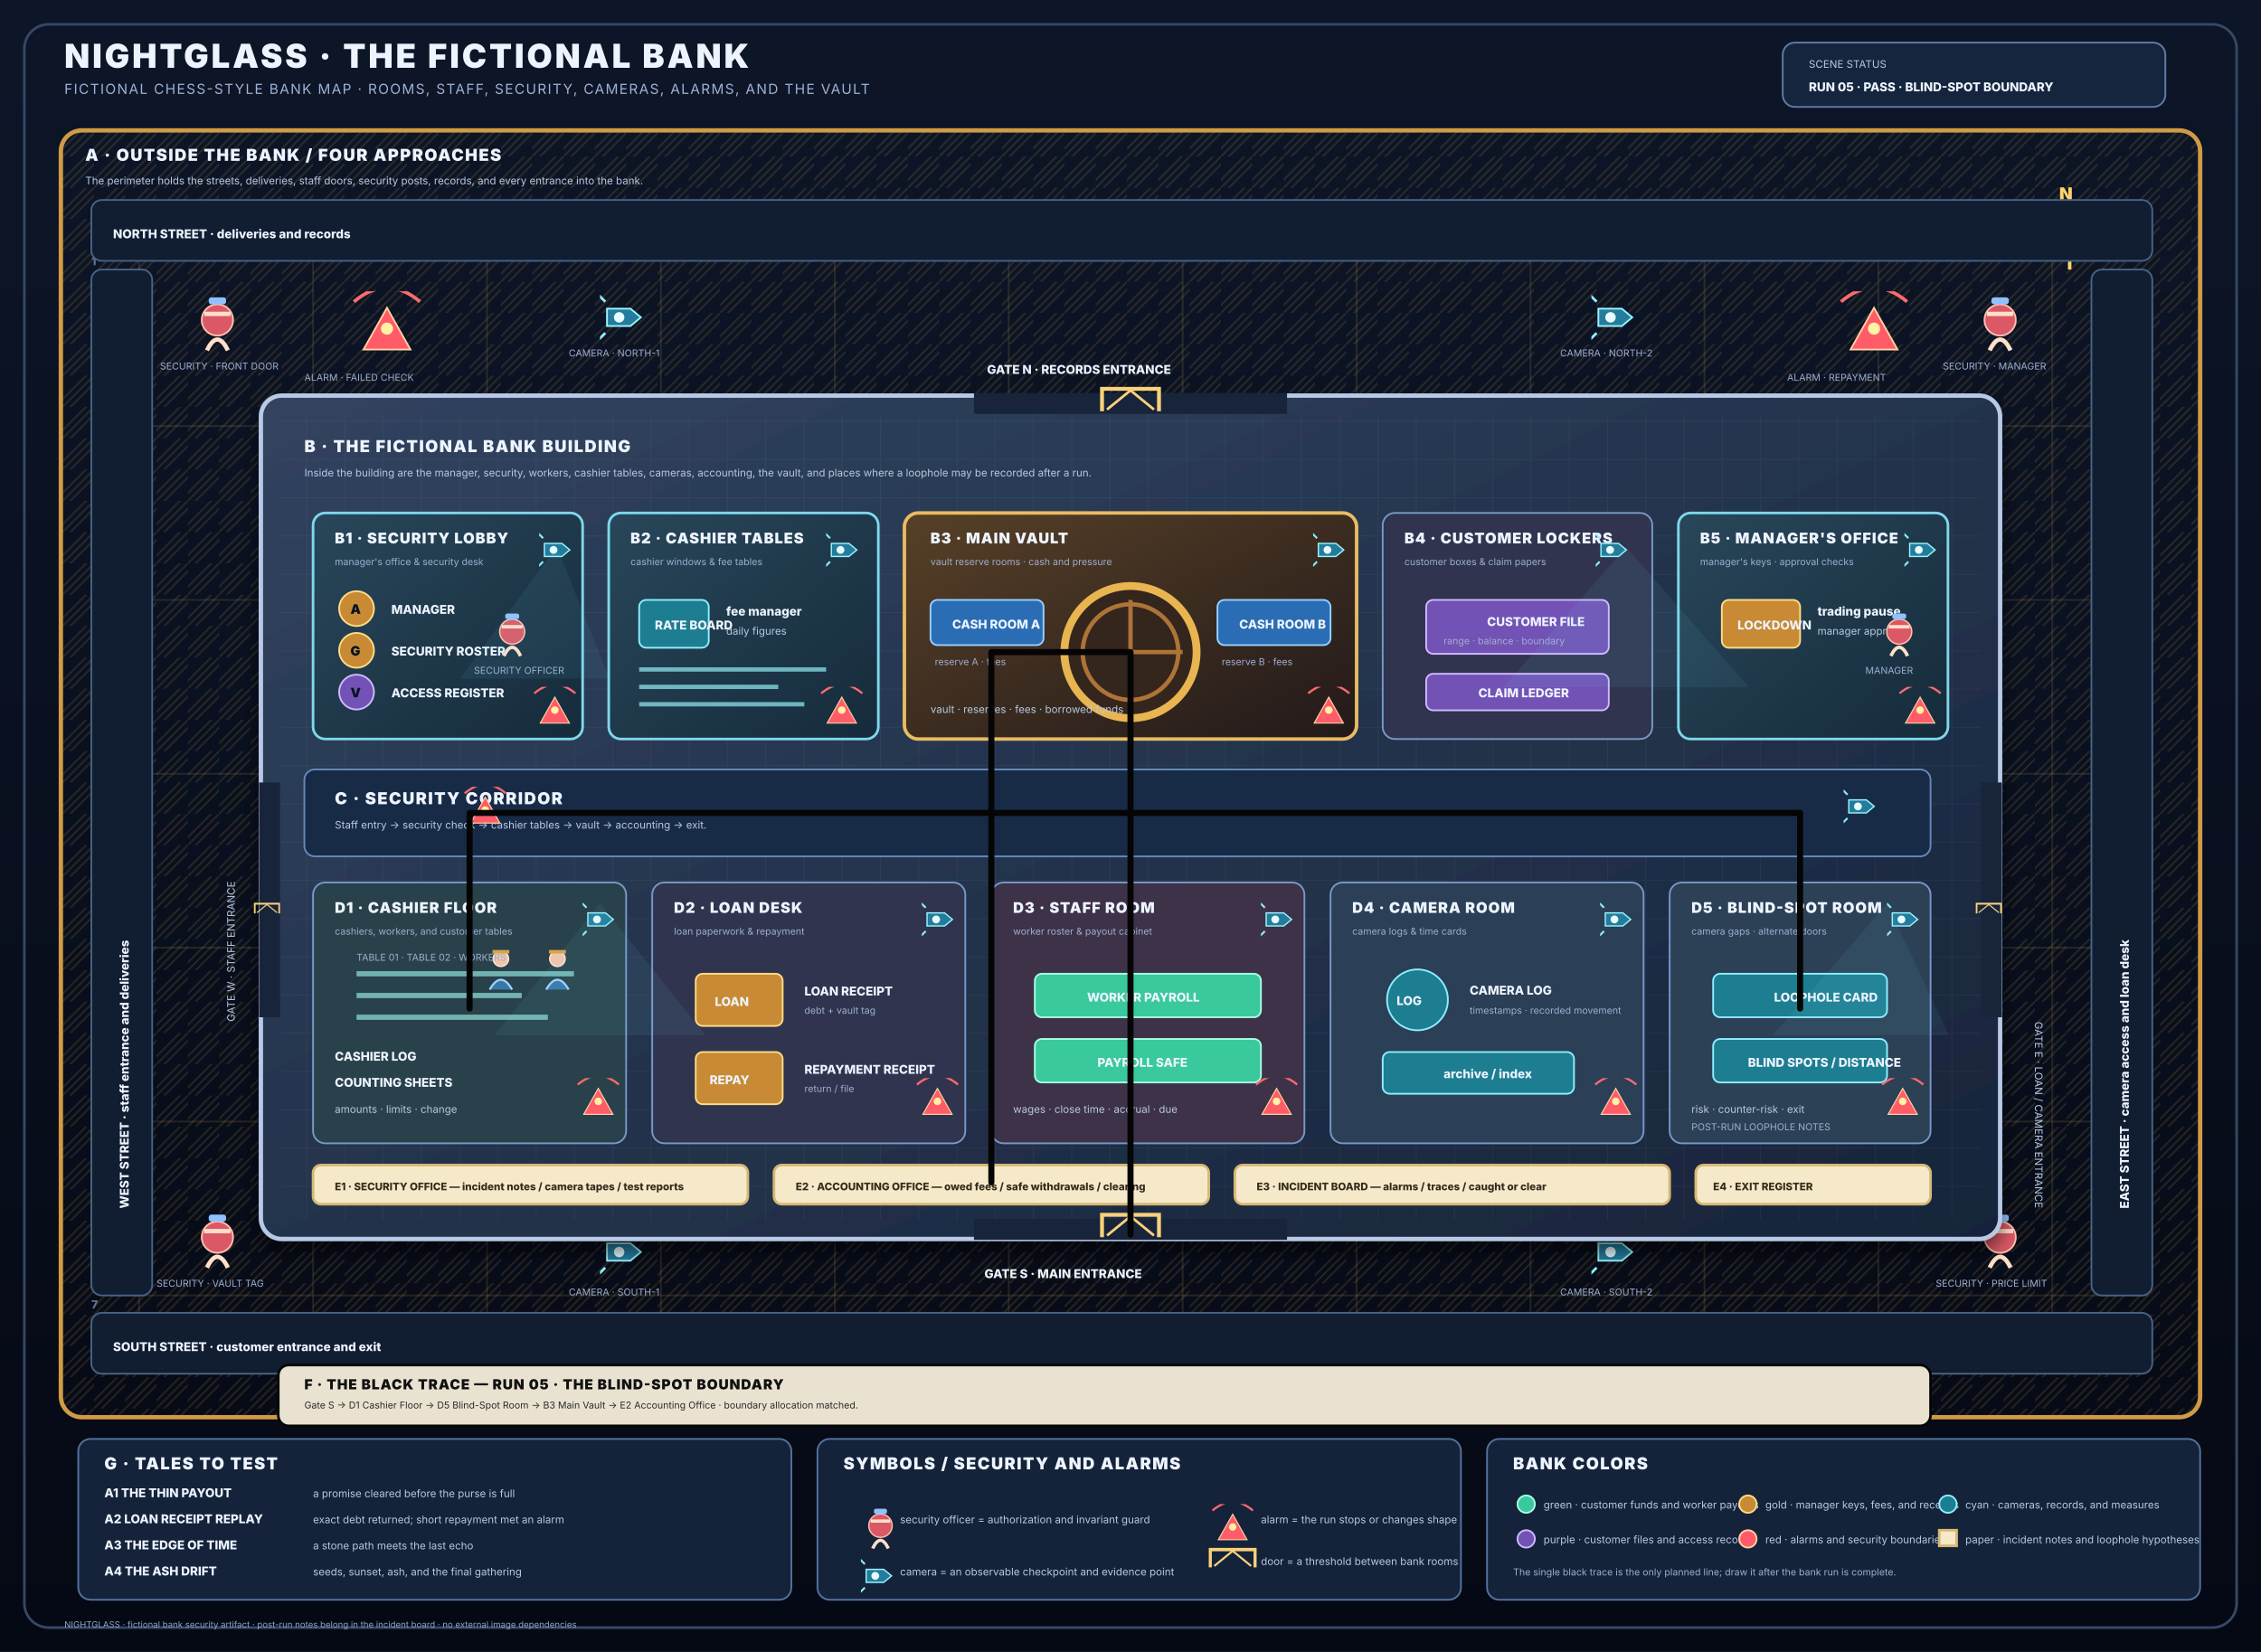
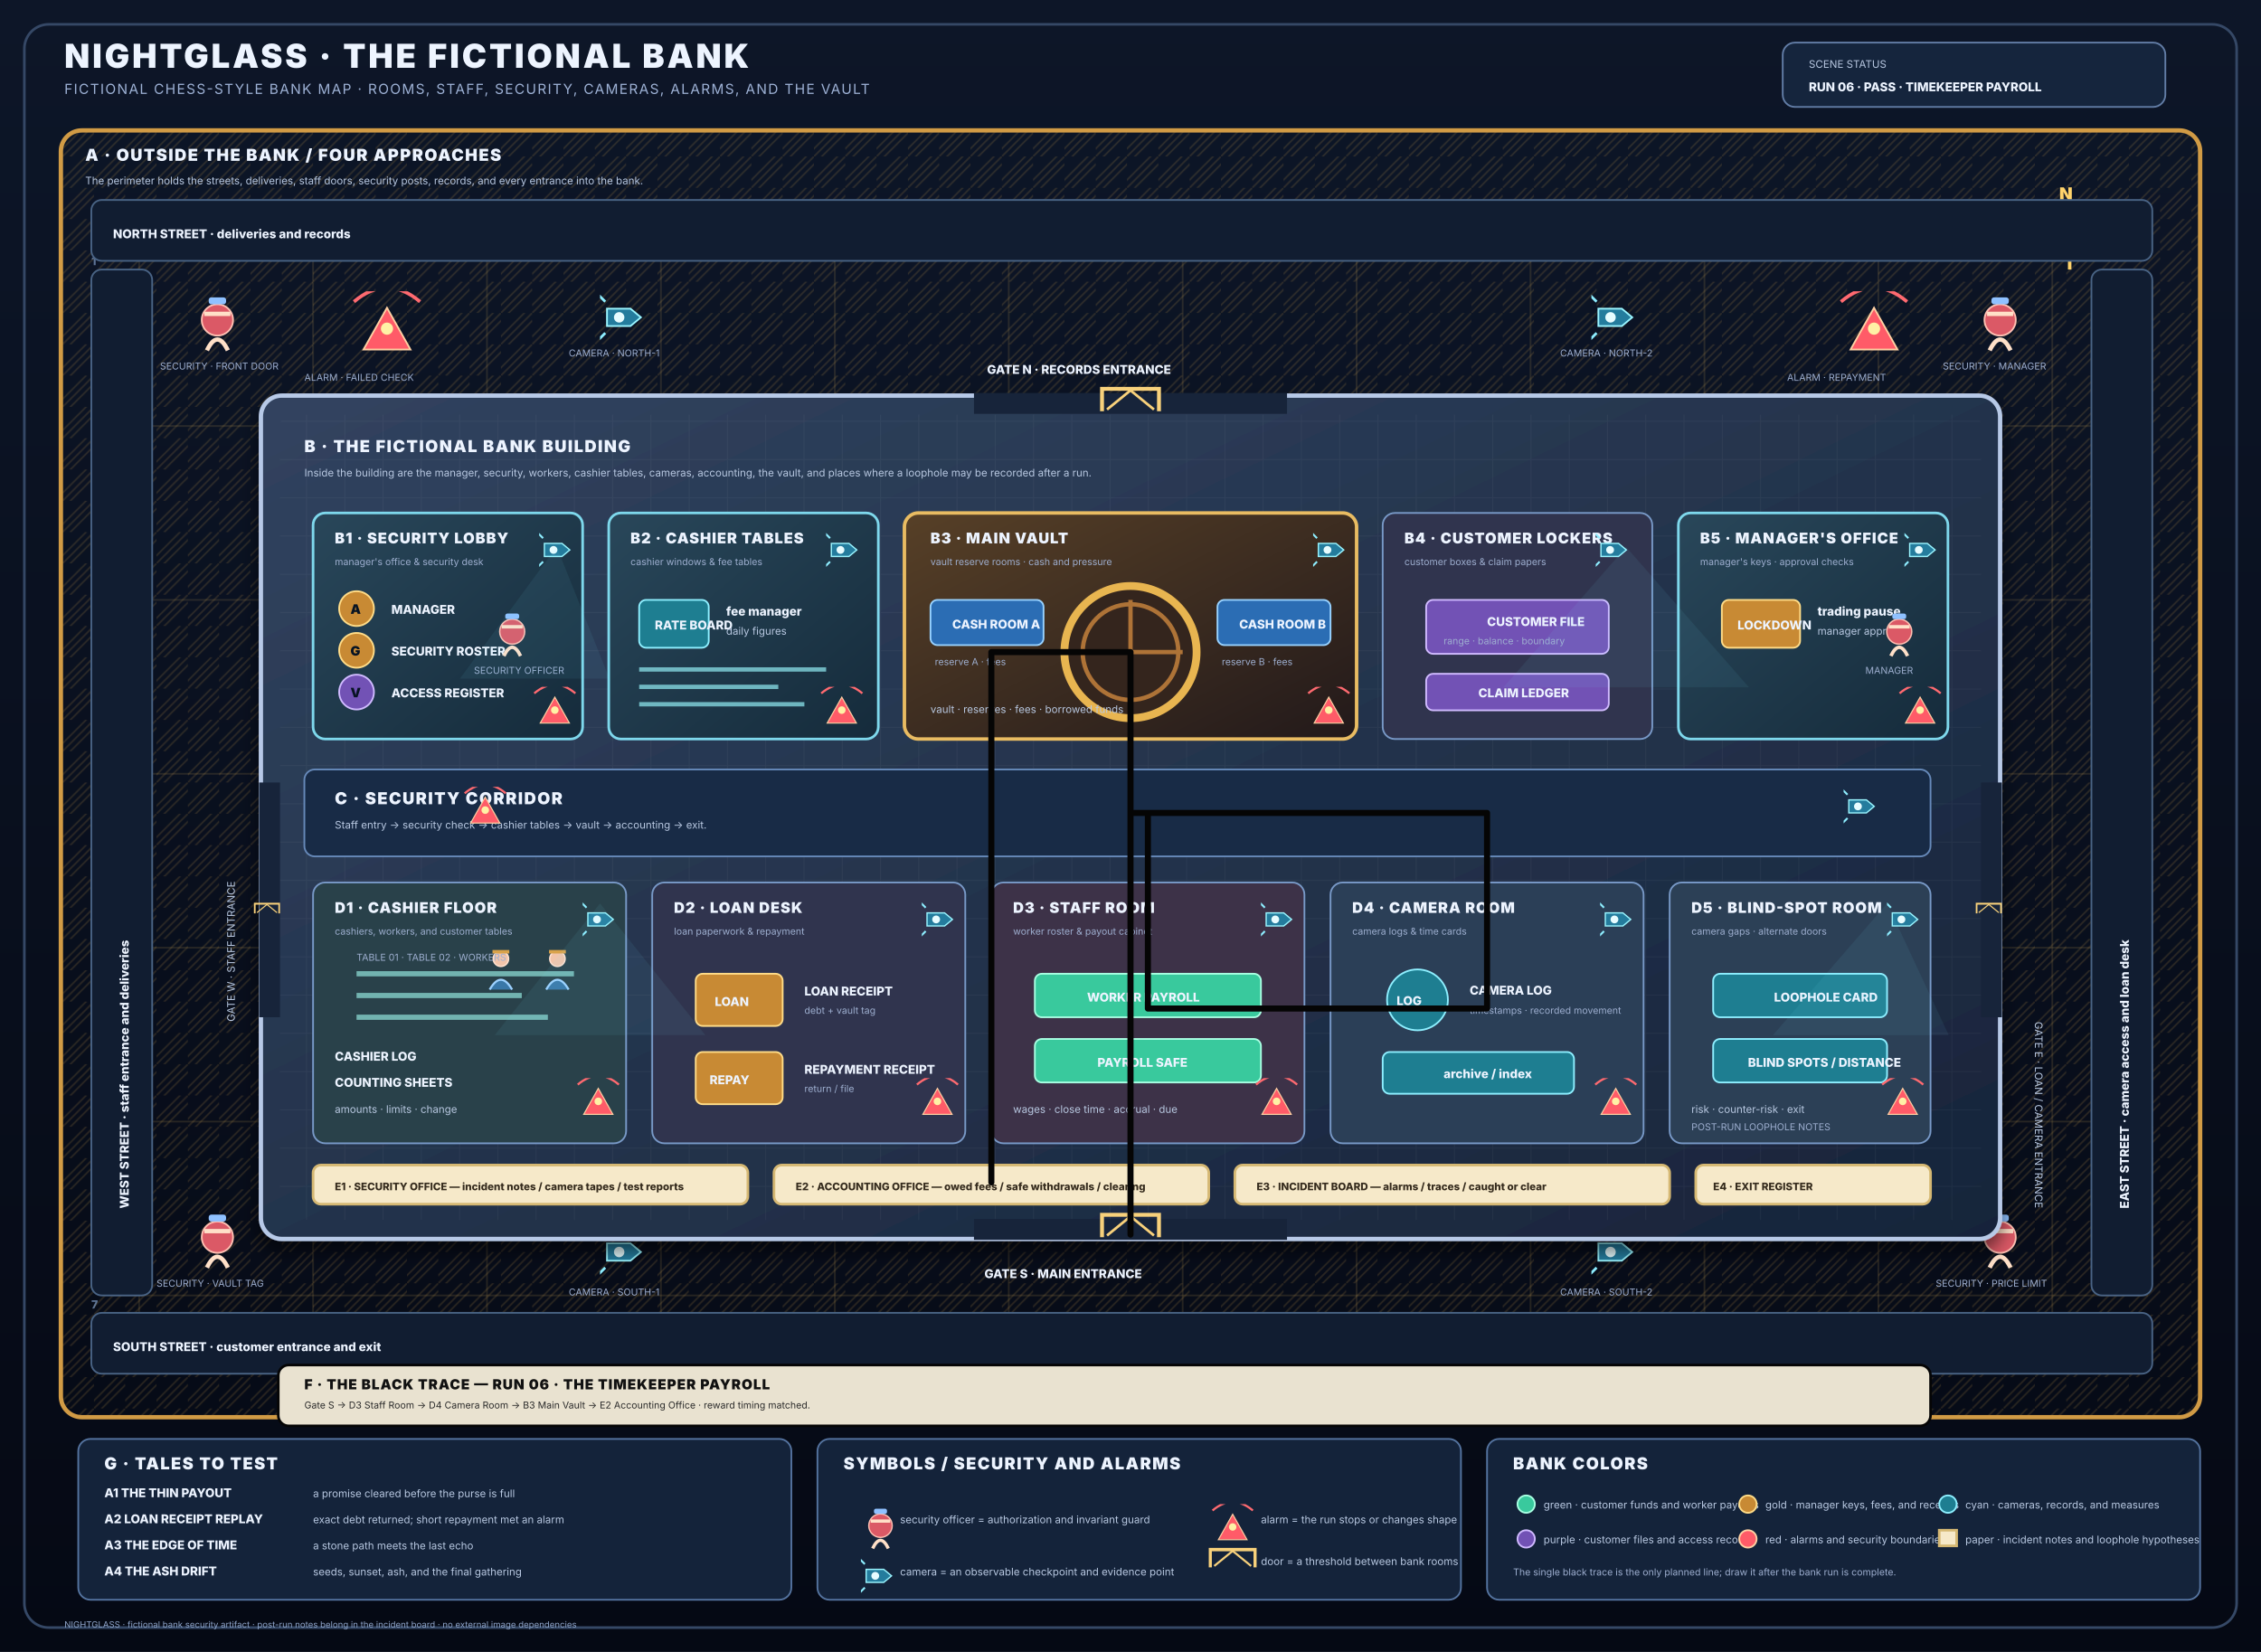
<svg xmlns="http://www.w3.org/2000/svg" width="2600" height="1900" viewBox="0 0 2600 1900" role="img" aria-labelledby="title desc">
  <defs>
    <linearGradient id="bg" x1="0" y1="0" x2="0" y2="1">
      <stop offset="0" stop-color="#0d1628" />
      <stop offset="1" stop-color="#050914" />
    </linearGradient>
    <linearGradient id="building" x1="0" y1="0" x2="1" y2="1">
      <stop offset="0" stop-color="#31435f" />
      <stop offset="1" stop-color="#17243a" />
    </linearGradient>
    <linearGradient id="vault" x1="0" y1="0" x2="1" y2="1">
      <stop offset="0" stop-color="#574027" />
      <stop offset="1" stop-color="#22191a" />
    </linearGradient>
    <linearGradient id="control" x1="0" y1="0" x2="1" y2="1">
      <stop offset="0" stop-color="#29475a" />
      <stop offset="1" stop-color="#152b3b" />
    </linearGradient>
    <pattern id="floor" width="44" height="44" patternUnits="userSpaceOnUse">
      <path d="M44 0H0V44" fill="none" stroke="#ffffff" stroke-opacity=".045" stroke-width="2" />
    </pattern>
    <pattern id="yard" width="36" height="36" patternUnits="userSpaceOnUse">
      <path d="M0 36L36 0M-9 36L36-9M0 45L45 0" stroke="#d8a550" stroke-opacity=".16" stroke-width="2" />
    </pattern>
    <pattern id="chess" width="88" height="88" patternUnits="userSpaceOnUse">
      <rect width="44" height="44" fill="#253957" />
      <rect x="44" y="44" width="44" height="44" fill="#253957" />
      <rect x="44" width="44" height="44" fill="#1d2d48" />
      <rect y="44" width="44" height="44" fill="#1d2d48" />
    </pattern>
    <filter id="shadow" x="-20%" y="-20%" width="140%" height="140%">
      <feDropShadow dx="0" dy="12" stdDeviation="10" flood-color="#000" flood-opacity=".52" />
    </filter>
    <filter id="glow">
      <feGaussianBlur stdDeviation="5" result="blur" />
      <feMerge>
        <feMergeNode in="blur" />
        <feMergeNode in="SourceGraphic" />
      </feMerge>
    </filter>
    <marker id="arrow-blue" viewBox="0 0 10 10" refX="8" refY="5" markerWidth="8" markerHeight="8" orient="auto-start-reverse">
      <path d="M0 0L10 5L0 10z" fill="#76b9ff" />
    </marker>
    <marker id="arrow-gold" viewBox="0 0 10 10" refX="8" refY="5" markerWidth="8" markerHeight="8" orient="auto-start-reverse">
      <path d="M0 0L10 5L0 10z" fill="#ffd05d" />
    </marker>
    <marker id="arrow-red" viewBox="0 0 10 10" refX="8" refY="5" markerWidth="8" markerHeight="8" orient="auto-start-reverse">
      <path d="M0 0L10 5L0 10z" fill="#ff6670" />
    </marker>
    <marker id="arrow-green" viewBox="0 0 10 10" refX="8" refY="5" markerWidth="8" markerHeight="8" orient="auto-start-reverse">
      <path d="M0 0L10 5L0 10z" fill="#48e0af" />
    </marker>
    <symbol id="cop" viewBox="-30 -38 60 76">
      <circle cy="-5" r="18" class="guard" />
      <path d="M-12 30Q0 5 12 30M-15-12H15" fill="none" stroke="#ffe0c8" stroke-width="5" />
      <rect x="-10" y="-31" width="20" height="8" rx="3" fill="#8fc1ff" />
    </symbol>
    <symbol id="worker" viewBox="-26 -36 52 72">
      <circle cy="-14" r="11" fill="#f1c4aa" stroke="#ffe1cf" stroke-width="2" />
      <path d="M-16 30Q0 2 16 30" fill="#3977a8" stroke="#9dd1ff" stroke-width="3" />
      <path d="M-12-24H12" stroke="#d9a34b" stroke-width="5" />
    </symbol>
    <symbol id="camera" viewBox="-30 -30 60 60">
      <path d="M-22-10h27l12 10-12 10h-27z" class="camera" />
      <circle cx="-8" r="6" fill="#e7fcff" />
      <path d="M-24-18L-32-26M-24 18L-32 26" stroke="#8eeeff" stroke-width="3" />
    </symbol>
    <symbol id="alarm" viewBox="-45 -45 90 90">
      <path d="M0-26L-27 22H27Z" class="alarm" />
      <circle cy="-2" r="7" fill="#fff1a5" />
      <path d="M-38-33Q0-65 38-33M-45-49Q0-88 45-49" fill="none" stroke="#ff6a70" stroke-width="4" />
    </symbol>
    <symbol id="door" viewBox="0 0 70 30">
      <path d="M2 28V2h66v26" fill="none" stroke="#f8d17b" stroke-width="5" />
      <path d="M8 26L35 4M62 26L35 4" fill="none" stroke="#f8d17b" stroke-width="3" />
    </symbol>
    <style>
      text{font-family:Inter,ui-sans-serif,system-ui,-apple-system,"Segoe UI",sans-serif;fill:#edf4ff}
      .headline{font-size:38px;font-weight:900;letter-spacing:3px}.subhead{font-size:16px;fill:#9eb2d6;letter-spacing:1.4px}
      .section{font-size:19px;font-weight:900;letter-spacing:1.5px}.room-title{font-size:17px;font-weight:900;letter-spacing:1px}
      .label{font-size:14px;font-weight:800}.small{font-size:12px;fill:#b9c9e2}.tiny{font-size:11px;fill:#9eafd0}.micro{font-size:10px;fill:#8fa5ca}
      .paper-text{font-size:12px;fill:#352b1d;font-weight:800}.paper{fill:#f6e9c9;stroke:#d5b873;stroke-width:3}
      .wall{fill:#16243a;stroke:#8ba9d3;stroke-width:3}.room{stroke:#7899c7;stroke-width:2}.corridor{fill:#182b46;stroke:#6689b9;stroke-width:2}
      .vault-room{fill:url(#vault);stroke:#e9bc62;stroke-width:4}.control-room{fill:url(#control);stroke:#7ed8ec;stroke-width:3}
      .guard{fill:#db5966;stroke:#ffc0b2;stroke-width:2}.alarm{fill:#ff5b68;stroke:#ffd1a3;stroke-width:2}.camera{fill:#247c9d;stroke:#9af5ff;stroke-width:2}
      .asset{fill:#39c99d;stroke:#a8ffe2;stroke-width:2}.cap{fill:#c88a34;stroke:#ffdc88;stroke-width:2}.config{fill:#1e7e91;stroke:#8eefff;stroke-width:2}.position{fill:#7252b5;stroke:#d0baff;stroke-width:2}.token{fill:#2b6db4;stroke:#98d2ff;stroke-width:2}
      .trace-line{fill:none;stroke:#050505;stroke-width:7;stroke-linecap:round;stroke-linejoin:round}.trace-title{font-size:16px;font-weight:900;letter-spacing:1px;fill:#111}.trace-note{font-size:11px;fill:#292929}.trace-letter{font-size:15px;font-weight:900;fill:#050505}
      .fiction-letter{font-size:15px;font-weight:900;fill:#071323}.north{font-size:20px;font-weight:900;fill:#ffd36b}.grid-label{font-size:13px;font-weight:800;fill:#7894bb}
    </style>
  </defs>
  <rect width="2600" height="1900" fill="url(#bg)" />
  <rect x="28" y="28" width="2544" height="1844" rx="28" fill="none" stroke="#354866" stroke-width="3" />
  <text x="74" y="78" class="headline">NIGHTGLASS · THE FICTIONAL BANK</text>
  <text x="74" y="108" class="subhead">FICTIONAL CHESS-STYLE BANK MAP  ·  ROOMS, STAFF, SECURITY, CAMERAS, ALARMS, AND THE VAULT</text>
  <rect x="2050" y="49" width="440" height="74" rx="14" fill="#15253d" stroke="#627da6" stroke-width="2" />
  <text x="2080" y="78" class="small">SCENE STATUS</text>
-   <text x="2080" y="105" class="label" fill="#48e0af">RUN 05 · PASS · BLIND-SPOT BOUNDARY</text>
+   <text x="2080" y="105" class="label" fill="#48e0af">RUN 06 · PASS · TIMEKEEPER PAYROLL</text>
  <rect x="70" y="150" width="2460" height="1480" rx="24" fill="url(#yard)" stroke="#d19b45" stroke-width="5" />
  <text x="98" y="185" class="section" fill="#ffd36b">A · OUTSIDE THE BANK / FOUR APPROACHES</text>
  <text x="98" y="212" class="small">The perimeter holds the streets, deliveries, staff doors, security posts, records, and every entrance into the bank.</text>
  <path d="M2380 240v70M2345 275h70" stroke="#ffd36b" stroke-width="4" />
  <text x="2368" y="230" class="north">N</text>
  <g opacity=".75">
    <path d="M160 250V1550M360 250V1550M560 250V1550M760 250V1550M960 250V1550M1160 250V1550M1360 250V1550M1560 250V1550M1760 250V1550M1960 250V1550M2160 250V1550M2360 250V1550" stroke="#d8b05c" stroke-opacity=".2" stroke-width="2" />
    <path d="M130 290H2470M130 490H2470M130 690H2470M130 890H2470M130 1090H2470M130 1290H2470M130 1490H2470" stroke="#d8b05c" stroke-opacity=".2" stroke-width="2" />
    <text x="150" y="245" class="grid-label">A</text>
    <text x="350" y="245" class="grid-label">B</text>
    <text x="550" y="245" class="grid-label">C</text>
    <text x="750" y="245" class="grid-label">D</text>
    <text x="950" y="245" class="grid-label">E</text>
    <text x="1150" y="245" class="grid-label">F</text>
    <text x="1350" y="245" class="grid-label">G</text>
    <text x="1550" y="245" class="grid-label">H</text>
    <text x="1750" y="245" class="grid-label">I</text>
    <text x="1950" y="245" class="grid-label">J</text>
    <text x="2150" y="245" class="grid-label">K</text>
    <text x="2350" y="245" class="grid-label">L</text>
    <text x="105" y="305" class="grid-label">1</text>
    <text x="105" y="505" class="grid-label">2</text>
    <text x="105" y="705" class="grid-label">3</text>
    <text x="105" y="905" class="grid-label">4</text>
    <text x="105" y="1105" class="grid-label">5</text>
    <text x="105" y="1305" class="grid-label">6</text>
    <text x="105" y="1505" class="grid-label">7</text>
  </g>
  <rect x="105" y="230" width="2370" height="70" rx="12" fill="#111d31" stroke="#496384" stroke-width="2" />
  <text x="130" y="274" class="label">NORTH STREET · deliveries and records</text>
  <rect x="105" y="1510" width="2370" height="70" rx="12" fill="#111d31" stroke="#496384" stroke-width="2" />
  <text x="130" y="1554" class="label">SOUTH STREET · customer entrance and exit</text>
  <rect x="105" y="310" width="70" height="1180" rx="12" fill="#111d31" stroke="#496384" stroke-width="2" />
  <text transform="translate(148 1390) rotate(-90)" class="label">WEST STREET · staff entrance and deliveries</text>
  <rect x="2405" y="310" width="70" height="1180" rx="12" fill="#111d31" stroke="#496384" stroke-width="2" />
  <text transform="translate(2448 1390) rotate(-90)" class="label">EAST STREET · camera access and loan desk</text>
  <use href="#cop" x="220" y="335" width="60" height="76" />
  <text x="184" y="425" class="tiny">SECURITY · FRONT DOOR</text>
  <use href="#cop" x="2270" y="335" width="60" height="76" />
  <text x="2234" y="425" class="tiny">SECURITY · MANAGER</text>
  <use href="#cop" x="220" y="1390" width="60" height="76" />
  <text x="180" y="1480" class="tiny">SECURITY · VAULT TAG</text>
  <use href="#cop" x="2270" y="1390" width="60" height="76" />
  <text x="2226" y="1480" class="tiny">SECURITY · PRICE LIMIT</text>
  <use href="#alarm" x="400" y="335" width="90" height="90" />
  <text x="350" y="438" class="tiny">ALARM · FAILED CHECK</text>
  <use href="#alarm" x="2110" y="335" width="90" height="90" />
  <text x="2055" y="438" class="tiny">ALARM · REPAYMENT</text>
  <use href="#camera" x="690" y="335" width="60" height="60" />
  <text x="654" y="410" class="tiny">CAMERA · NORTH-1</text>
  <use href="#camera" x="1830" y="335" width="60" height="60" />
  <text x="1794" y="410" class="tiny">CAMERA · NORTH-2</text>
  <use href="#camera" x="690" y="1410" width="60" height="60" />
  <text x="654" y="1490" class="tiny">CAMERA · SOUTH-1</text>
  <use href="#camera" x="1830" y="1410" width="60" height="60" />
  <text x="1794" y="1490" class="tiny">CAMERA · SOUTH-2</text>
  <rect x="300" y="455" width="2000" height="970" rx="24" fill="url(#building)" stroke="#b7c9e7" stroke-width="5" filter="url(#shadow)" />
  <rect x="322" y="477" width="1956" height="926" rx="12" fill="url(#floor)" opacity=".9" />
  <text x="350" y="520" class="section">B · THE FICTIONAL BANK BUILDING</text>
  <text x="350" y="548" class="small">Inside the building are the manager, security, workers, cashier tables, cameras, accounting, the vault, and places where a loophole may be recorded after a run.</text>
  <rect x="1120" y="1402" width="360" height="24" fill="#17243a" />
  <use href="#door" x="1265" y="1395" width="70" height="30" />
  <text x="1132" y="1470" class="label" fill="#76b9ff">GATE S · MAIN ENTRANCE</text>
  <rect x="1120" y="452" width="360" height="24" fill="#17243a" />
  <use href="#door" x="1265" y="445" width="70" height="30" />
  <text x="1135" y="430" class="label" fill="#ffd05d">GATE N · RECORDS ENTRANCE</text>
  <rect x="298" y="900" width="24" height="270" fill="#17243a" />
  <use href="#door" x="292" y="1010" width="30" height="70" />
  <text transform="translate(270 1175) rotate(-90)" class="small">GATE W · STAFF ENTRANCE</text>
  <rect x="2278" y="900" width="24" height="270" fill="#17243a" />
  <use href="#door" x="2272" y="1010" width="30" height="70" />
  <text transform="translate(2340 1175) rotate(90)" class="small">GATE E · LOAN / CAMERA ENTRANCE</text>
  <rect x="360" y="590" width="310" height="260" rx="14" class="control-room" />
  <text x="385" y="625" class="room-title">B1 · SECURITY LOBBY</text>
  <text x="385" y="650" class="tiny">manager's office &amp; security desk</text>
  <circle cx="410" cy="700" r="20" class="cap" />
  <text x="403" y="706" class="fiction-letter">A</text>
  <text x="450" y="706" class="label">MANAGER</text>
  <circle cx="410" cy="748" r="20" class="cap" />
  <text x="403" y="754" class="fiction-letter">G</text>
  <text x="450" y="754" class="label">SECURITY ROSTER</text>
  <circle cx="410" cy="796" r="20" class="position" />
  <text x="403" y="802" class="fiction-letter">V</text>
  <text x="450" y="802" class="label">ACCESS REGISTER</text>
  <use href="#cop" x="565" y="700" width="48" height="61" />
  <text x="545" y="775" class="tiny">SECURITY OFFICER</text>
  <use href="#camera" x="620" y="610" width="45" height="45" />
  <use href="#alarm" x="610" y="790" width="56" height="56" />
  <rect x="700" y="590" width="310" height="260" rx="14" class="control-room" />
  <text x="725" y="625" class="room-title">B2 · CASHIER TABLES</text>
  <text x="725" y="650" class="tiny">cashier windows &amp; fee tables</text>
  <rect x="735" y="690" width="80" height="55" rx="8" class="config" />
  <text x="753" y="724" class="label">RATE BOARD</text>
  <text x="835" y="708" class="label">fee manager</text>
  <text x="835" y="730" class="small">daily figures</text>
  <path d="M735 770h215M735 790h160M735 810h190" stroke="#91edf4" stroke-width="5" opacity=".7" />
  <use href="#camera" x="950" y="610" width="45" height="45" />
  <use href="#alarm" x="940" y="790" width="56" height="56" />
  <rect x="1040" y="590" width="520" height="260" rx="16" class="vault-room" />
  <text x="1070" y="625" class="room-title" fill="#ffd36b">B3 · MAIN VAULT</text>
  <text x="1070" y="650" class="tiny">vault reserve rooms · cash and pressure</text>
  <circle cx="1300" cy="750" r="76" fill="#34251d" stroke="#e8b550" stroke-width="9" />
  <circle cx="1300" cy="750" r="55" fill="none" stroke="#ae7337" stroke-width="5" />
  <path d="M1300 690v120M1240 750h120" stroke="#ae7337" stroke-width="5" />
  <rect x="1070" y="690" width="130" height="52" rx="8" class="token" />
  <text x="1095" y="723" class="label">CASH ROOM A</text>
  <text x="1075" y="765" class="tiny">reserve A · fees</text>
  <rect x="1400" y="690" width="130" height="52" rx="8" class="token" />
  <text x="1425" y="723" class="label">CASH ROOM B</text>
  <text x="1405" y="765" class="tiny">reserve B · fees</text>
  <text x="1070" y="820" class="small">vault · reserves · fees · borrowed funds</text>
  <use href="#camera" x="1510" y="610" width="45" height="45" />
  <use href="#alarm" x="1500" y="790" width="56" height="56" />
  <rect x="1590" y="590" width="310" height="260" rx="14" class="room" fill="#30344e" />
  <text x="1615" y="625" class="room-title">B4 · CUSTOMER LOCKERS</text>
  <text x="1615" y="650" class="tiny">customer boxes &amp; claim papers</text>
  <rect x="1640" y="690" width="210" height="62" rx="8" class="position" />
  <text x="1710" y="720" class="label">CUSTOMER FILE</text>
  <text x="1660" y="741" class="tiny">range · balance · boundary</text>
  <rect x="1640" y="775" width="210" height="42" rx="8" class="position" />
  <text x="1700" y="802" class="label">CLAIM LEDGER</text>
  <use href="#camera" x="1835" y="610" width="45" height="45" />
  <rect x="1930" y="590" width="310" height="260" rx="14" class="control-room" />
  <text x="1955" y="625" class="room-title">B5 · MANAGER'S OFFICE</text>
  <text x="1955" y="650" class="tiny">manager's keys · approval checks</text>
  <rect x="1980" y="690" width="90" height="55" rx="8" class="cap" />
  <text x="1998" y="724" class="label">LOCKDOWN</text>
  <text x="2090" y="708" class="label">trading pause</text>
  <text x="2090" y="730" class="small">manager approvals</text>
  <use href="#cop" x="2160" y="700" width="48" height="61" />
  <text x="2145" y="775" class="tiny">MANAGER</text>
  <use href="#camera" x="2190" y="610" width="45" height="45" />
  <use href="#alarm" x="2180" y="790" width="56" height="56" />
  <rect x="350" y="885" width="1870" height="100" rx="12" class="corridor" />
  <text x="385" y="925" class="section" fill="#76b9ff">C · SECURITY CORRIDOR</text>
  <text x="385" y="953" class="small">Staff entry → security check → cashier tables → vault → accounting → exit.</text>
  <use href="#camera" x="2120" y="905" width="45" height="45" />
  <use href="#alarm" x="530" y="905" width="56" height="56" />
  <rect x="360" y="1015" width="360" height="300" rx="14" class="room" fill="#29414a" />
  <text x="385" y="1050" class="room-title">D1 · CASHIER FLOOR</text>
  <text x="385" y="1075" class="tiny">cashiers, workers, and customer tables</text>
  <use href="#worker" x="555" y="1085" width="42" height="58" />
  <use href="#worker" x="620" y="1085" width="42" height="58" />
  <text x="410" y="1105" class="tiny">TABLE 01 · TABLE 02 · WORKERS</text>
  <path d="M410 1120h250M410 1145h190M410 1170h220" stroke="#91e4db" stroke-width="6" opacity=".7" />
  <text x="385" y="1220" class="label">CASHIER LOG</text>
  <text x="385" y="1250" class="label">COUNTING SHEETS</text>
  <text x="385" y="1280" class="small">amounts · limits · change</text>
  <use href="#camera" x="670" y="1035" width="45" height="45" />
  <use href="#alarm" x="660" y="1240" width="56" height="56" />
  <rect x="750" y="1015" width="360" height="300" rx="14" class="room" fill="#30344e" />
  <text x="775" y="1050" class="room-title">D2 · LOAN DESK</text>
  <text x="775" y="1075" class="tiny">loan paperwork &amp; repayment</text>
  <rect x="800" y="1120" width="100" height="60" rx="8" class="cap" />
  <text x="822" y="1157" class="label">LOAN</text>
  <text x="925" y="1145" class="label">LOAN RECEIPT</text>
  <text x="925" y="1166" class="tiny">debt + vault tag</text>
  <rect x="800" y="1210" width="100" height="60" rx="8" class="cap" />
  <text x="816" y="1247" class="label">REPAY</text>
  <text x="925" y="1235" class="label">REPAYMENT RECEIPT</text>
  <text x="925" y="1256" class="tiny">return / file</text>
  <use href="#camera" x="1060" y="1035" width="45" height="45" />
  <use href="#alarm" x="1050" y="1240" width="56" height="56" />
  <rect x="1140" y="1015" width="360" height="300" rx="14" class="room" fill="#3d3248" />
  <text x="1165" y="1050" class="room-title">D3 · STAFF ROOM</text>
  <text x="1165" y="1075" class="tiny">worker roster &amp; payout cabinet</text>
  <rect x="1190" y="1120" width="260" height="50" rx="8" class="asset" />
  <text x="1250" y="1152" class="label">WORKER PAYROLL</text>
  <rect x="1190" y="1195" width="260" height="50" rx="8" class="asset" />
  <text x="1262" y="1227" class="label">PAYROLL SAFE</text>
  <text x="1165" y="1280" class="small">wages · close time · accrual · due</text>
  <use href="#camera" x="1450" y="1035" width="45" height="45" />
  <use href="#alarm" x="1440" y="1240" width="56" height="56" />
  <rect x="1530" y="1015" width="360" height="300" rx="14" class="room" fill="#2b3f57" />
  <text x="1555" y="1050" class="room-title">D4 · CAMERA ROOM</text>
  <text x="1555" y="1075" class="tiny">camera logs &amp; time cards</text>
  <circle cx="1630" cy="1150" r="35" class="config" />
  <text x="1606" y="1156" class="label">LOG</text>
  <text x="1690" y="1144" class="label">CAMERA LOG</text>
  <text x="1690" y="1166" class="tiny">timestamps · recorded movement</text>
  <rect x="1590" y="1210" width="220" height="48" rx="8" class="config" />
  <text x="1660" y="1240" class="label">archive / index</text>
  <use href="#camera" x="1840" y="1035" width="45" height="45" />
  <use href="#alarm" x="1830" y="1240" width="56" height="56" />
  <rect x="1920" y="1015" width="300" height="300" rx="14" class="room" fill="#2c4056" />
  <text x="1945" y="1050" class="room-title">D5 · BLIND-SPOT ROOM</text>
  <text x="1945" y="1075" class="tiny">camera gaps · alternate doors</text>
  <rect x="1970" y="1120" width="200" height="50" rx="8" class="config" />
  <text x="2040" y="1152" class="label">LOOPHOLE CARD</text>
  <rect x="1970" y="1195" width="200" height="50" rx="8" class="config" />
  <text x="2010" y="1227" class="label">BLIND SPOTS / DISTANCE</text>
  <text x="1945" y="1300" class="tiny">POST-RUN LOOPHOLE NOTES</text>
  <text x="1945" y="1280" class="small">risk · counter-risk · exit</text>
  <use href="#camera" x="2170" y="1035" width="45" height="45" />
  <use href="#alarm" x="2160" y="1240" width="56" height="56" />
  <rect x="360" y="1340" width="500" height="45" rx="9" class="paper" />
  <text x="385" y="1369" class="paper-text">E1 · SECURITY OFFICE — incident notes / camera tapes / test reports</text>
  <rect x="890" y="1340" width="500" height="45" rx="9" class="paper" />
  <text x="915" y="1369" class="paper-text">E2 · ACCOUNTING OFFICE — owed fees / safe withdrawals / clearing</text>
  <rect x="1420" y="1340" width="500" height="45" rx="9" class="paper" />
  <text x="1445" y="1369" class="paper-text">E3 · INCIDENT BOARD — alarms / traces / caught or clear</text>
  <rect x="1950" y="1340" width="270" height="45" rx="9" class="paper" />
  <text x="1970" y="1369" class="paper-text">E4 · EXIT REGISTER</text>
  <path d="M640 630L530 780H700Z" fill="#73e8ff" opacity=".07" stroke="#73e8ff" />
  <path d="M1870 630L1730 790H2010Z" fill="#73e8ff" opacity=".07" stroke="#73e8ff" />
  <path d="M2170 1040L2040 1190H2240Z" fill="#73e8ff" opacity=".07" stroke="#73e8ff" />
  <path d="M690 1040L570 1190H810Z" fill="#73e8ff" opacity=".07" stroke="#73e8ff" />
-   <path d="M1300 1420L1300 935L540 935L540 1160L540 935L2070 935L2070 1160L2070 935L1300 935L1300 750L1140 750L1140 1360" class="trace-line" />
+   <path d="M1300 1420L1300 935L1320 935L1320 1160L1710 1160L1710 935L1300 935L1300 750L1140 750L1140 1360" class="trace-line" />
  <rect x="320" y="1570" width="1900" height="70" rx="12" fill="#e9e2d0" stroke="#050505" stroke-width="3" />
-   <text x="350" y="1598" class="trace-title">F · THE BLACK TRACE — RUN 05 · THE BLIND-SPOT BOUNDARY</text>
-   <text x="350" y="1620" class="trace-note">Gate S → D1 Cashier Floor → D5 Blind-Spot Room → B3 Main Vault → E2 Accounting Office · boundary allocation matched.</text>
+   <text x="350" y="1598" class="trace-title">F · THE BLACK TRACE — RUN 06 · THE TIMEKEEPER PAYROLL</text>
+   <text x="350" y="1620" class="trace-note">Gate S → D3 Staff Room → D4 Camera Room → B3 Main Vault → E2 Accounting Office · reward timing matched.</text>
  <rect x="90" y="1655" width="820" height="185" rx="14" fill="#14233a" stroke="#54739f" stroke-width="2" />
  <text x="120" y="1690" class="section">G · TALES TO TEST</text>
  <text x="120" y="1722" class="label" fill="#48e0af">A1  THE THIN PAYOUT</text>
  <text x="360" y="1722" class="small">a promise cleared before the purse is full</text>
  <text x="120" y="1752" class="label" fill="#ffd05d">A2  LOAN RECEIPT REPLAY</text>
  <text x="360" y="1752" class="small">exact debt returned; short repayment met an alarm</text>
  <text x="120" y="1782" class="label" fill="#ff6670">A3  THE EDGE OF TIME</text>
  <text x="360" y="1782" class="small">a stone path meets the last echo</text>
  <text x="120" y="1812" class="label" fill="#d09aff">A4  THE ASH DRIFT</text>
  <text x="360" y="1812" class="small">seeds, sunset, ash, and the final gathering</text>
  <rect x="940" y="1655" width="740" height="185" rx="14" fill="#14233a" stroke="#54739f" stroke-width="2" />
  <text x="970" y="1690" class="section">SYMBOLS / SECURITY AND ALARMS</text>
  <use href="#cop" x="990" y="1730" width="45" height="57" />
  <text x="1035" y="1752" class="small">security officer = authorization and invariant guard</text>
  <use href="#camera" x="990" y="1790" width="45" height="45" />
  <text x="1035" y="1812" class="small">camera = an observable checkpoint and evidence point</text>
  <use href="#alarm" x="1390" y="1730" width="55" height="55" />
  <text x="1450" y="1752" class="small">alarm = the run stops or changes shape</text>
  <use href="#door" x="1390" y="1780" width="55" height="25" />
  <text x="1450" y="1800" class="small">door = a threshold between bank rooms</text>
  <rect x="1710" y="1655" width="820" height="185" rx="14" fill="#14233a" stroke="#54739f" stroke-width="2" />
  <text x="1740" y="1690" class="section">BANK COLORS</text>
  <circle cx="1755" cy="1730" r="10" class="asset" />
  <text x="1775" y="1735" class="small">green · customer funds and worker payouts</text>
  <circle cx="2010" cy="1730" r="10" class="cap" />
  <text x="2030" y="1735" class="small">gold · manager keys, fees, and receipts</text>
  <circle cx="2240" cy="1730" r="10" class="config" />
  <text x="2260" y="1735" class="small">cyan · cameras, records, and measures</text>
  <circle cx="1755" cy="1770" r="10" class="position" />
  <text x="1775" y="1775" class="small">purple · customer files and access records</text>
  <circle cx="2010" cy="1770" r="10" class="alarm" />
  <text x="2030" y="1775" class="small">red · alarms and security boundaries</text>
  <rect x="2230" y="1760" width="20" height="18" class="paper" />
  <text x="2260" y="1775" class="small">paper · incident notes and loophole hypotheses</text>
  <text x="1740" y="1812" class="tiny">The single black trace is the only planned line; draw it after the bank run is complete.</text>
  <text x="74" y="1872" class="micro">NIGHTGLASS · fictional bank security artifact · post-run notes belong in the incident board · no external image dependencies</text>
</svg>
